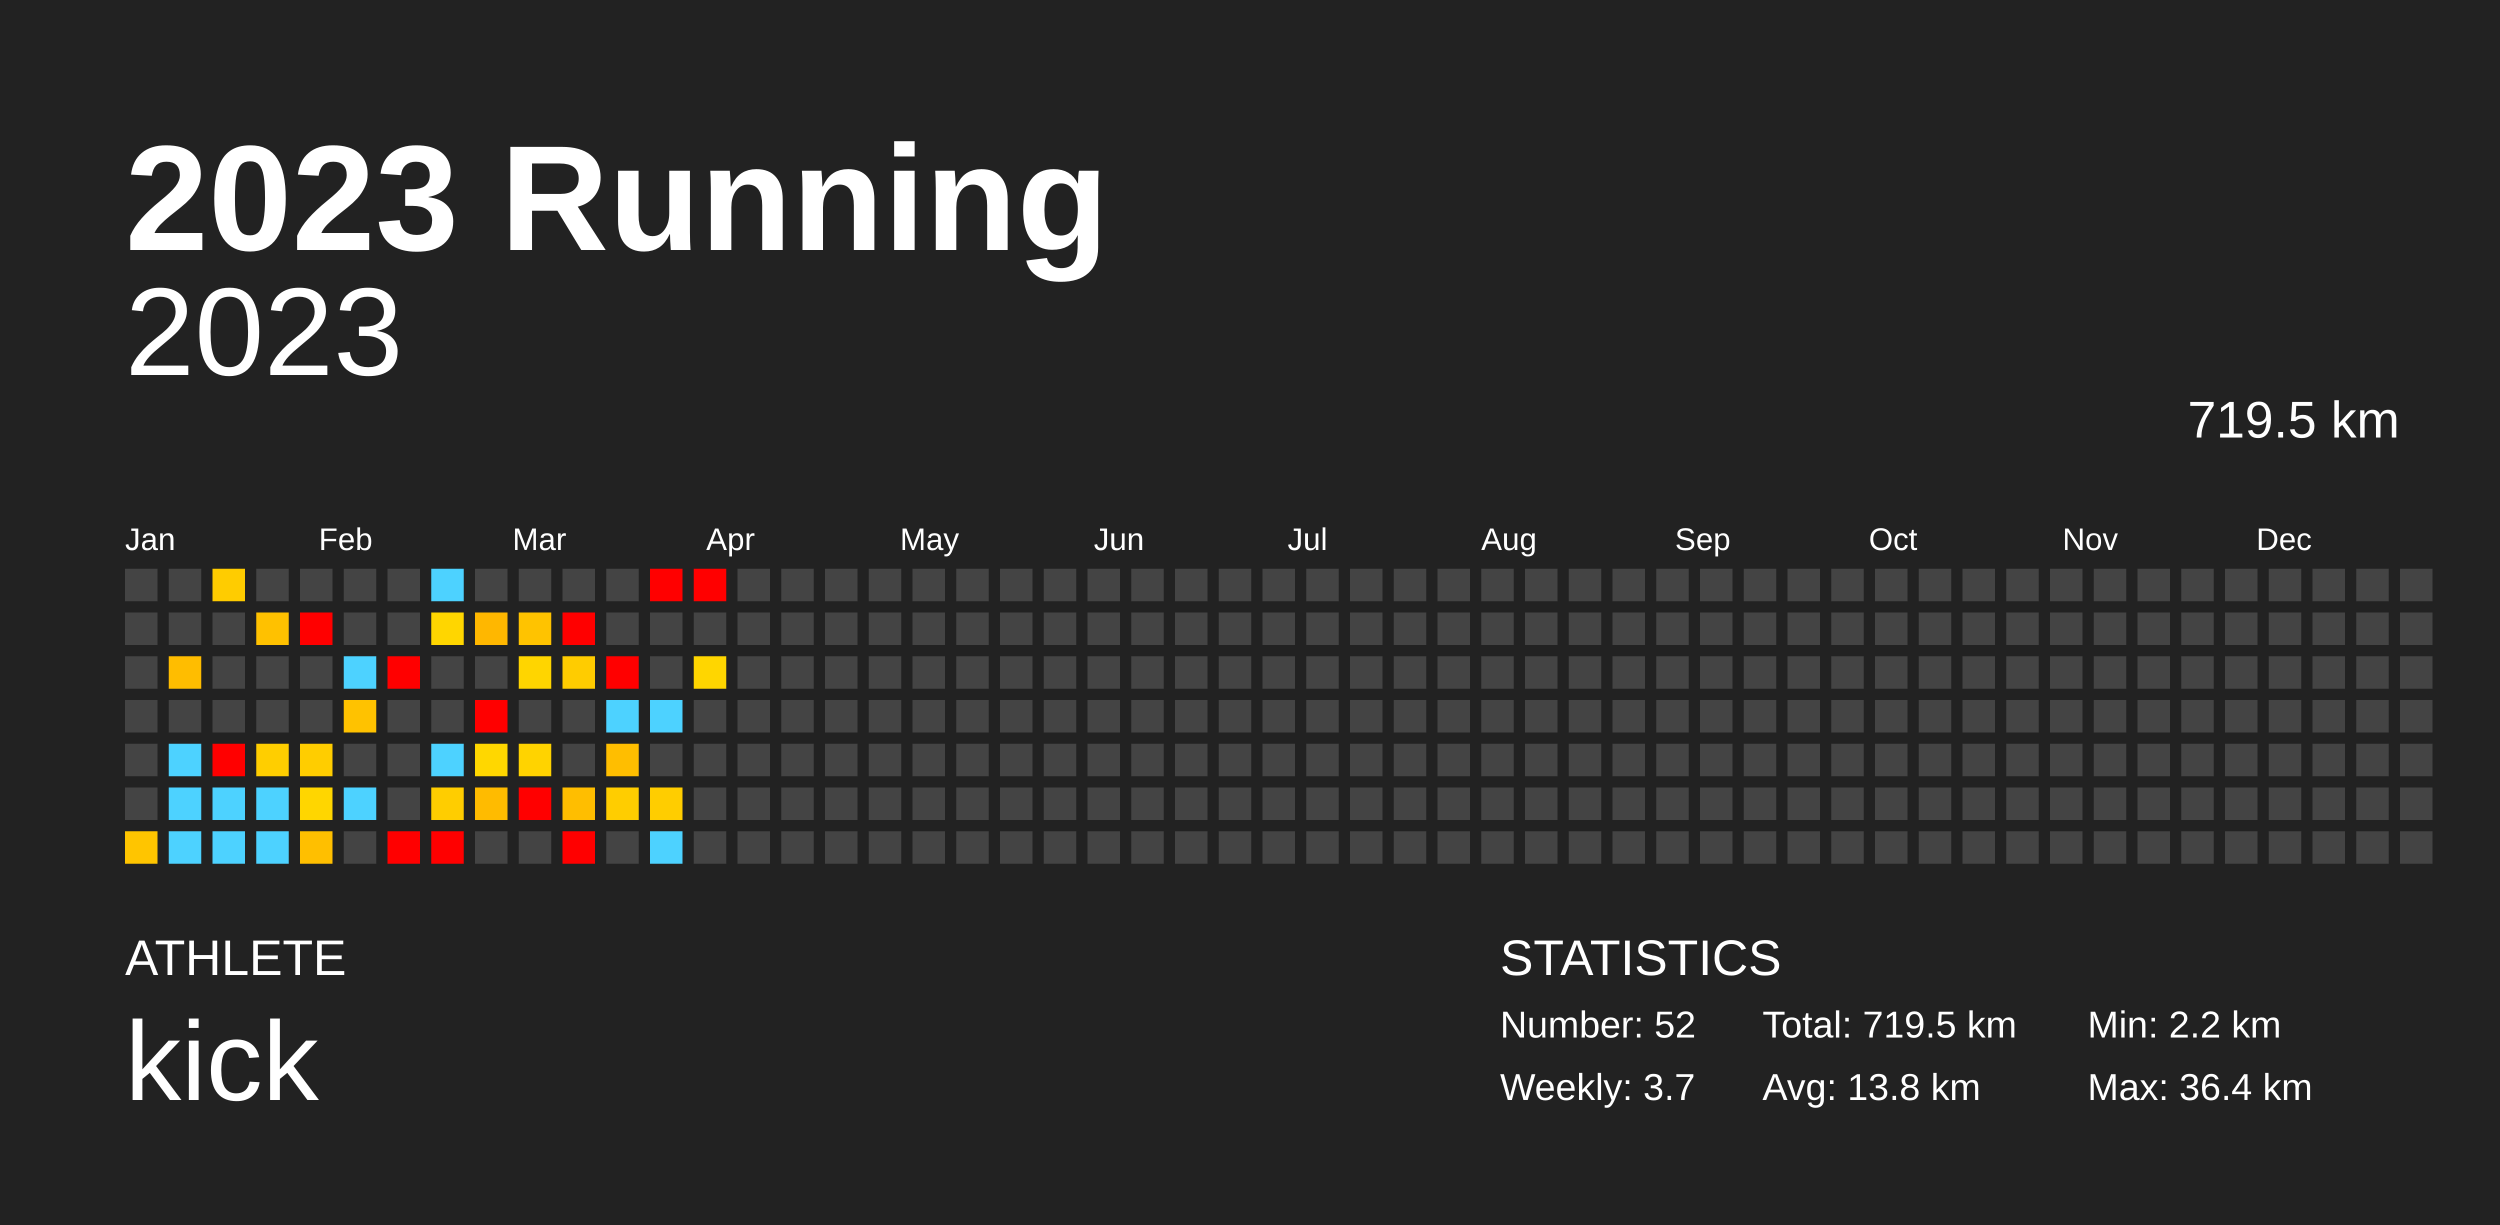
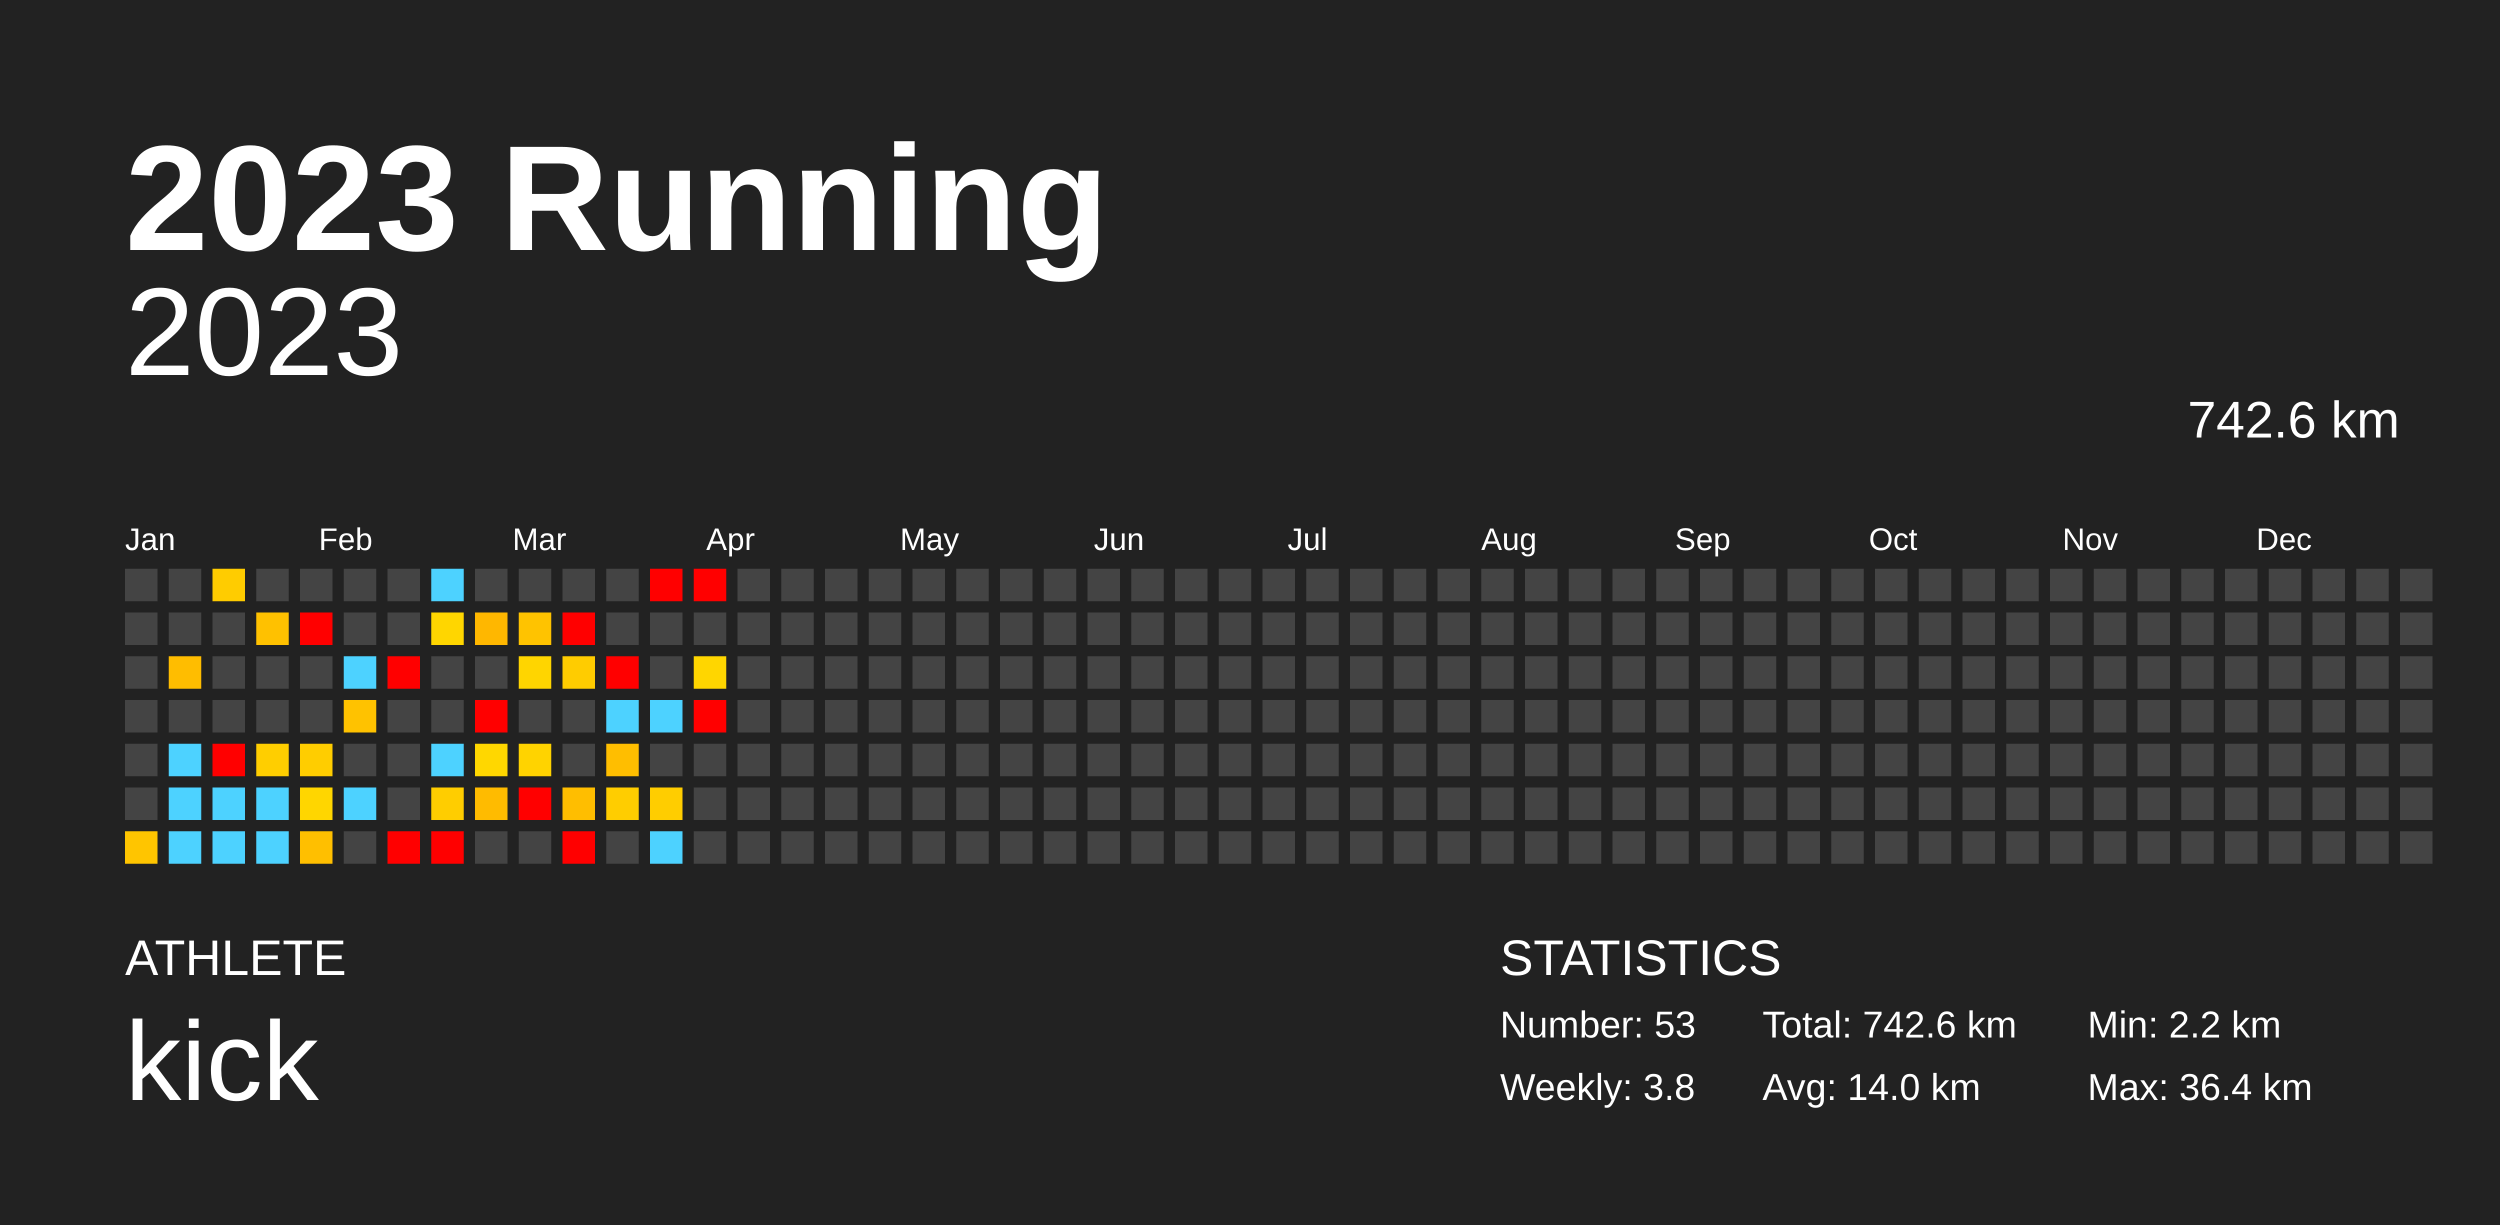
<svg xmlns="http://www.w3.org/2000/svg" baseProfile="full" height="98mm" version="1.1" viewBox="0,0,200,98" width="200mm">
  <defs />
  <rect fill="#222222" height="98" width="200" x="0" y="0" />
  <text fill="#FFFFFF" style="font-size:12px; font-family:Arial; font-weight:bold;" x="10" y="20">2023 Running</text>
  <text fill="#FFFFFF" style="font-size:4px; font-family:Arial" x="10" y="78">ATHLETE</text>
  <text fill="#FFFFFF" style="font-size:9px; font-family:Arial" x="10" y="88">kick</text>
  <text fill="#FFFFFF" style="font-size:4px; font-family:Arial" x="120" y="78">STATISTICS</text>
-   <text fill="#FFFFFF" style="font-size:3px; font-family:Arial" x="120" y="83">Number: 52</text>
-   <text fill="#FFFFFF" style="font-size:3px; font-family:Arial" x="120" y="88">Weekly: 3.7</text>
-   <text fill="#FFFFFF" style="font-size:3px; font-family:Arial" x="141" y="83">Total: 719.5 km</text>
-   <text fill="#FFFFFF" style="font-size:3px; font-family:Arial" x="141" y="88">Avg: 13.8 km</text>
+   <text fill="#FFFFFF" style="font-size:3px; font-family:Arial" x="120" y="83">Number: 53</text>
+   <text fill="#FFFFFF" style="font-size:3px; font-family:Arial" x="120" y="88">Weekly: 3.8</text>
+   <text fill="#FFFFFF" style="font-size:3px; font-family:Arial" x="141" y="83">Total: 742.6 km</text>
+   <text fill="#FFFFFF" style="font-size:3px; font-family:Arial" x="141" y="88">Avg: 14.0 km</text>
  <text fill="#FFFFFF" style="font-size:3px; font-family:Arial" x="167" y="83">Min: 2.2 km</text>
  <text fill="#FFFFFF" style="font-size:3px; font-family:Arial" x="167" y="88">Max: 36.4 km</text>
  <text alignment-baseline="hanging" fill="#FFFFFF" style="font-size:10.0px; font-family:Arial;" x="10" y="30">2023</text>
-   <text alignment-baseline="hanging" fill="#FFFFFF" style="font-size:4.125px; font-family:Arial;" x="175" y="35">719.5 km</text>
+   <text alignment-baseline="hanging" fill="#FFFFFF" style="font-size:4.125px; font-family:Arial;" x="175" y="35">742.6 km</text>
  <text fill="#FFFFFF" style="font-size:2.5px; font-family:Arial" x="10.0" y="44">Jan</text>
  <text fill="#FFFFFF" style="font-size:2.5px; font-family:Arial" x="25.5" y="44">Feb</text>
  <text fill="#FFFFFF" style="font-size:2.5px; font-family:Arial" x="41.0" y="44">Mar</text>
  <text fill="#FFFFFF" style="font-size:2.5px; font-family:Arial" x="56.5" y="44">Apr</text>
  <text fill="#FFFFFF" style="font-size:2.5px; font-family:Arial" x="72.0" y="44">May</text>
  <text fill="#FFFFFF" style="font-size:2.5px; font-family:Arial" x="87.5" y="44">Jun</text>
  <text fill="#FFFFFF" style="font-size:2.5px; font-family:Arial" x="103.0" y="44">Jul</text>
  <text fill="#FFFFFF" style="font-size:2.5px; font-family:Arial" x="118.5" y="44">Aug</text>
  <text fill="#FFFFFF" style="font-size:2.5px; font-family:Arial" x="134.0" y="44">Sep</text>
  <text fill="#FFFFFF" style="font-size:2.5px; font-family:Arial" x="149.5" y="44">Oct</text>
  <text fill="#FFFFFF" style="font-size:2.5px; font-family:Arial" x="165.0" y="44">Nov</text>
  <text fill="#FFFFFF" style="font-size:2.5px; font-family:Arial" x="180.5" y="44">Dec</text>
  <rect fill="#444444" height="2.6" width="2.6" x="10.0" y="45.5" />
  <rect fill="#444444" height="2.6" width="2.6" x="10.0" y="49.0" />
  <rect fill="#444444" height="2.6" width="2.6" x="10.0" y="52.5" />
  <rect fill="#444444" height="2.6" width="2.6" x="10.0" y="56.0" />
  <rect fill="#444444" height="2.6" width="2.6" x="10.0" y="59.5" />
  <rect fill="#444444" height="2.6" width="2.6" x="10.0" y="63.0" />
  <rect fill="#ffc500" height="2.6" width="2.6" x="10.0" y="66.5" />
  <rect fill="#444444" height="2.6" width="2.6" x="13.5" y="45.5" />
  <rect fill="#444444" height="2.6" width="2.6" x="13.5" y="49.0" />
  <rect fill="#ffbd00" height="2.6" width="2.6" x="13.5" y="52.5" />
  <rect fill="#444444" height="2.6" width="2.6" x="13.5" y="56.0" />
  <rect fill="#4dd2ff" height="2.6" width="2.6" x="13.5" y="59.5" />
  <rect fill="#4dd2ff" height="2.6" width="2.6" x="13.5" y="63.0" />
  <rect fill="#4dd2ff" height="2.6" width="2.6" x="13.5" y="66.5" />
  <rect fill="#ffcc00" height="2.6" width="2.6" x="17.0" y="45.5" />
  <rect fill="#444444" height="2.6" width="2.6" x="17.0" y="49.0" />
  <rect fill="#444444" height="2.6" width="2.6" x="17.0" y="52.5" />
  <rect fill="#444444" height="2.6" width="2.6" x="17.0" y="56.0" />
  <rect fill="red" height="2.6" width="2.6" x="17.0" y="59.5" />
  <rect fill="#4dd2ff" height="2.6" width="2.6" x="17.0" y="63.0" />
  <rect fill="#4dd2ff" height="2.6" width="2.6" x="17.0" y="66.5" />
  <rect fill="#444444" height="2.6" width="2.6" x="20.5" y="45.5" />
  <rect fill="#ffc100" height="2.6" width="2.6" x="20.5" y="49.0" />
  <rect fill="#444444" height="2.6" width="2.6" x="20.5" y="52.5" />
  <rect fill="#444444" height="2.6" width="2.6" x="20.5" y="56.0" />
  <rect fill="#ffce00" height="2.6" width="2.6" x="20.5" y="59.5" />
  <rect fill="#4dd2ff" height="2.6" width="2.6" x="20.5" y="63.0" />
  <rect fill="#4dd2ff" height="2.6" width="2.6" x="20.5" y="66.5" />
  <rect fill="#444444" height="2.6" width="2.6" x="24.0" y="45.5" />
  <rect fill="red" height="2.6" width="2.6" x="24.0" y="49.0" />
  <rect fill="#444444" height="2.6" width="2.6" x="24.0" y="52.5" />
  <rect fill="#444444" height="2.6" width="2.6" x="24.0" y="56.0" />
  <rect fill="#ffcd00" height="2.6" width="2.6" x="24.0" y="59.5" />
  <rect fill="#ffd600" height="2.6" width="2.6" x="24.0" y="63.0" />
  <rect fill="#ffbf00" height="2.6" width="2.6" x="24.0" y="66.5" />
  <rect fill="#444444" height="2.6" width="2.6" x="27.5" y="45.5" />
  <rect fill="#444444" height="2.6" width="2.6" x="27.5" y="49.0" />
  <rect fill="#4dd2ff" height="2.6" width="2.6" x="27.5" y="52.5" />
  <rect fill="#ffc200" height="2.6" width="2.6" x="27.5" y="56.0" />
  <rect fill="#444444" height="2.6" width="2.6" x="27.5" y="59.5" />
  <rect fill="#4dd2ff" height="2.6" width="2.6" x="27.5" y="63.0" />
  <rect fill="#444444" height="2.6" width="2.6" x="27.5" y="66.5" />
  <rect fill="#444444" height="2.6" width="2.6" x="31.0" y="45.5" />
  <rect fill="#444444" height="2.6" width="2.6" x="31.0" y="49.0" />
  <rect fill="red" height="2.6" width="2.6" x="31.0" y="52.5" />
  <rect fill="#444444" height="2.6" width="2.6" x="31.0" y="56.0" />
  <rect fill="#444444" height="2.6" width="2.6" x="31.0" y="59.5" />
  <rect fill="#444444" height="2.6" width="2.6" x="31.0" y="63.0" />
  <rect fill="red" height="2.6" width="2.6" x="31.0" y="66.5" />
  <rect fill="#4dd2ff" height="2.6" width="2.6" x="34.5" y="45.5" />
  <rect fill="#ffd600" height="2.6" width="2.6" x="34.5" y="49.0" />
  <rect fill="#444444" height="2.6" width="2.6" x="34.5" y="52.5" />
  <rect fill="#444444" height="2.6" width="2.6" x="34.5" y="56.0" />
  <rect fill="#4dd2ff" height="2.6" width="2.6" x="34.5" y="59.5" />
  <rect fill="#ffcd00" height="2.6" width="2.6" x="34.5" y="63.0" />
  <rect fill="red" height="2.6" width="2.6" x="34.5" y="66.5" />
  <rect fill="#444444" height="2.6" width="2.6" x="38.0" y="45.5" />
  <rect fill="#ffb700" height="2.6" width="2.6" x="38.0" y="49.0" />
  <rect fill="#444444" height="2.6" width="2.6" x="38.0" y="52.5" />
  <rect fill="red" height="2.6" width="2.6" x="38.0" y="56.0" />
  <rect fill="#ffd700" height="2.6" width="2.6" x="38.0" y="59.5" />
  <rect fill="#ffbb00" height="2.6" width="2.6" x="38.0" y="63.0" />
  <rect fill="#444444" height="2.6" width="2.6" x="38.0" y="66.5" />
  <rect fill="#444444" height="2.6" width="2.6" x="41.5" y="45.5" />
  <rect fill="#ffc300" height="2.6" width="2.6" x="41.5" y="49.0" />
  <rect fill="#ffd500" height="2.6" width="2.6" x="41.5" y="52.5" />
  <rect fill="#444444" height="2.6" width="2.6" x="41.5" y="56.0" />
  <rect fill="#ffd300" height="2.6" width="2.6" x="41.5" y="59.5" />
  <rect fill="red" height="2.6" width="2.6" x="41.5" y="63.0" />
  <rect fill="#444444" height="2.6" width="2.6" x="41.5" y="66.5" />
  <rect fill="#444444" height="2.6" width="2.6" x="45.0" y="45.5" />
  <rect fill="red" height="2.6" width="2.6" x="45.0" y="49.0" />
  <rect fill="#ffcc00" height="2.6" width="2.6" x="45.0" y="52.5" />
  <rect fill="#444444" height="2.6" width="2.6" x="45.0" y="56.0" />
  <rect fill="#444444" height="2.6" width="2.6" x="45.0" y="59.5" />
  <rect fill="#ffbe00" height="2.6" width="2.6" x="45.0" y="63.0" />
  <rect fill="red" height="2.6" width="2.6" x="45.0" y="66.5" />
  <rect fill="#444444" height="2.6" width="2.6" x="48.5" y="45.5" />
  <rect fill="#444444" height="2.6" width="2.6" x="48.5" y="49.0" />
  <rect fill="red" height="2.6" width="2.6" x="48.5" y="52.5" />
  <rect fill="#4dd2ff" height="2.6" width="2.6" x="48.5" y="56.0" />
  <rect fill="#ffbe00" height="2.6" width="2.6" x="48.5" y="59.5" />
  <rect fill="#ffcd00" height="2.6" width="2.6" x="48.5" y="63.0" />
  <rect fill="#444444" height="2.6" width="2.6" x="48.5" y="66.5" />
  <rect fill="red" height="2.6" width="2.6" x="52.0" y="45.5" />
  <rect fill="#444444" height="2.6" width="2.6" x="52.0" y="49.0" />
  <rect fill="#444444" height="2.6" width="2.6" x="52.0" y="52.5" />
  <rect fill="#4dd2ff" height="2.6" width="2.6" x="52.0" y="56.0" />
  <rect fill="#444444" height="2.6" width="2.6" x="52.0" y="59.5" />
  <rect fill="#ffcd00" height="2.6" width="2.6" x="52.0" y="63.0" />
  <rect fill="#4dd2ff" height="2.6" width="2.6" x="52.0" y="66.5" />
  <rect fill="red" height="2.6" width="2.6" x="55.5" y="45.5" />
  <rect fill="#444444" height="2.6" width="2.6" x="55.5" y="49.0" />
  <rect fill="#ffd600" height="2.6" width="2.6" x="55.5" y="52.5" />
-   <rect fill="#444444" height="2.6" width="2.6" x="55.5" y="56.0" />
+   <rect fill="red" height="2.6" width="2.6" x="55.5" y="56.0" />
  <rect fill="#444444" height="2.6" width="2.6" x="55.5" y="59.5" />
  <rect fill="#444444" height="2.6" width="2.6" x="55.5" y="63.0" />
  <rect fill="#444444" height="2.6" width="2.6" x="55.5" y="66.5" />
  <rect fill="#444444" height="2.6" width="2.6" x="59.0" y="45.5" />
  <rect fill="#444444" height="2.6" width="2.6" x="59.0" y="49.0" />
  <rect fill="#444444" height="2.6" width="2.6" x="59.0" y="52.5" />
  <rect fill="#444444" height="2.6" width="2.6" x="59.0" y="56.0" />
  <rect fill="#444444" height="2.6" width="2.6" x="59.0" y="59.5" />
  <rect fill="#444444" height="2.6" width="2.6" x="59.0" y="63.0" />
  <rect fill="#444444" height="2.6" width="2.6" x="59.0" y="66.5" />
  <rect fill="#444444" height="2.6" width="2.6" x="62.5" y="45.5" />
  <rect fill="#444444" height="2.6" width="2.6" x="62.5" y="49.0" />
  <rect fill="#444444" height="2.6" width="2.6" x="62.5" y="52.5" />
  <rect fill="#444444" height="2.6" width="2.6" x="62.5" y="56.0" />
  <rect fill="#444444" height="2.6" width="2.6" x="62.5" y="59.5" />
  <rect fill="#444444" height="2.6" width="2.6" x="62.5" y="63.0" />
  <rect fill="#444444" height="2.6" width="2.6" x="62.5" y="66.5" />
  <rect fill="#444444" height="2.6" width="2.6" x="66.0" y="45.5" />
  <rect fill="#444444" height="2.6" width="2.6" x="66.0" y="49.0" />
  <rect fill="#444444" height="2.6" width="2.6" x="66.0" y="52.5" />
  <rect fill="#444444" height="2.6" width="2.6" x="66.0" y="56.0" />
  <rect fill="#444444" height="2.6" width="2.6" x="66.0" y="59.5" />
  <rect fill="#444444" height="2.6" width="2.6" x="66.0" y="63.0" />
  <rect fill="#444444" height="2.6" width="2.6" x="66.0" y="66.5" />
  <rect fill="#444444" height="2.6" width="2.6" x="69.5" y="45.5" />
  <rect fill="#444444" height="2.6" width="2.6" x="69.5" y="49.0" />
  <rect fill="#444444" height="2.6" width="2.6" x="69.5" y="52.5" />
  <rect fill="#444444" height="2.6" width="2.6" x="69.5" y="56.0" />
  <rect fill="#444444" height="2.6" width="2.6" x="69.5" y="59.5" />
  <rect fill="#444444" height="2.6" width="2.6" x="69.5" y="63.0" />
  <rect fill="#444444" height="2.6" width="2.6" x="69.5" y="66.5" />
  <rect fill="#444444" height="2.6" width="2.6" x="73.0" y="45.5" />
  <rect fill="#444444" height="2.6" width="2.6" x="73.0" y="49.0" />
  <rect fill="#444444" height="2.6" width="2.6" x="73.0" y="52.5" />
  <rect fill="#444444" height="2.6" width="2.6" x="73.0" y="56.0" />
  <rect fill="#444444" height="2.6" width="2.6" x="73.0" y="59.5" />
  <rect fill="#444444" height="2.6" width="2.6" x="73.0" y="63.0" />
  <rect fill="#444444" height="2.6" width="2.6" x="73.0" y="66.5" />
  <rect fill="#444444" height="2.6" width="2.6" x="76.5" y="45.5" />
  <rect fill="#444444" height="2.6" width="2.6" x="76.5" y="49.0" />
  <rect fill="#444444" height="2.6" width="2.6" x="76.5" y="52.5" />
  <rect fill="#444444" height="2.6" width="2.6" x="76.5" y="56.0" />
  <rect fill="#444444" height="2.6" width="2.6" x="76.5" y="59.5" />
  <rect fill="#444444" height="2.6" width="2.6" x="76.5" y="63.0" />
  <rect fill="#444444" height="2.6" width="2.6" x="76.5" y="66.5" />
  <rect fill="#444444" height="2.6" width="2.6" x="80.0" y="45.5" />
  <rect fill="#444444" height="2.6" width="2.6" x="80.0" y="49.0" />
  <rect fill="#444444" height="2.6" width="2.6" x="80.0" y="52.5" />
  <rect fill="#444444" height="2.6" width="2.6" x="80.0" y="56.0" />
  <rect fill="#444444" height="2.6" width="2.6" x="80.0" y="59.5" />
  <rect fill="#444444" height="2.6" width="2.6" x="80.0" y="63.0" />
  <rect fill="#444444" height="2.6" width="2.6" x="80.0" y="66.5" />
  <rect fill="#444444" height="2.6" width="2.6" x="83.5" y="45.5" />
  <rect fill="#444444" height="2.6" width="2.6" x="83.5" y="49.0" />
  <rect fill="#444444" height="2.6" width="2.6" x="83.5" y="52.5" />
  <rect fill="#444444" height="2.6" width="2.6" x="83.5" y="56.0" />
  <rect fill="#444444" height="2.6" width="2.6" x="83.5" y="59.5" />
  <rect fill="#444444" height="2.6" width="2.6" x="83.5" y="63.0" />
  <rect fill="#444444" height="2.6" width="2.6" x="83.5" y="66.5" />
  <rect fill="#444444" height="2.6" width="2.6" x="87.0" y="45.5" />
  <rect fill="#444444" height="2.6" width="2.6" x="87.0" y="49.0" />
  <rect fill="#444444" height="2.6" width="2.6" x="87.0" y="52.5" />
  <rect fill="#444444" height="2.6" width="2.6" x="87.0" y="56.0" />
  <rect fill="#444444" height="2.6" width="2.6" x="87.0" y="59.5" />
  <rect fill="#444444" height="2.6" width="2.6" x="87.0" y="63.0" />
  <rect fill="#444444" height="2.6" width="2.6" x="87.0" y="66.5" />
  <rect fill="#444444" height="2.6" width="2.6" x="90.5" y="45.5" />
  <rect fill="#444444" height="2.6" width="2.6" x="90.5" y="49.0" />
  <rect fill="#444444" height="2.6" width="2.6" x="90.5" y="52.5" />
  <rect fill="#444444" height="2.6" width="2.6" x="90.5" y="56.0" />
  <rect fill="#444444" height="2.6" width="2.6" x="90.5" y="59.5" />
  <rect fill="#444444" height="2.6" width="2.6" x="90.5" y="63.0" />
  <rect fill="#444444" height="2.6" width="2.6" x="90.5" y="66.5" />
  <rect fill="#444444" height="2.6" width="2.6" x="94.0" y="45.5" />
  <rect fill="#444444" height="2.6" width="2.6" x="94.0" y="49.0" />
  <rect fill="#444444" height="2.6" width="2.6" x="94.0" y="52.5" />
  <rect fill="#444444" height="2.6" width="2.6" x="94.0" y="56.0" />
  <rect fill="#444444" height="2.6" width="2.6" x="94.0" y="59.5" />
  <rect fill="#444444" height="2.6" width="2.6" x="94.0" y="63.0" />
  <rect fill="#444444" height="2.6" width="2.6" x="94.0" y="66.5" />
  <rect fill="#444444" height="2.6" width="2.6" x="97.5" y="45.5" />
  <rect fill="#444444" height="2.6" width="2.6" x="97.5" y="49.0" />
  <rect fill="#444444" height="2.6" width="2.6" x="97.5" y="52.5" />
  <rect fill="#444444" height="2.6" width="2.6" x="97.5" y="56.0" />
  <rect fill="#444444" height="2.6" width="2.6" x="97.5" y="59.5" />
  <rect fill="#444444" height="2.6" width="2.6" x="97.5" y="63.0" />
  <rect fill="#444444" height="2.6" width="2.6" x="97.5" y="66.5" />
  <rect fill="#444444" height="2.6" width="2.6" x="101.0" y="45.5" />
  <rect fill="#444444" height="2.6" width="2.6" x="101.0" y="49.0" />
  <rect fill="#444444" height="2.6" width="2.6" x="101.0" y="52.5" />
  <rect fill="#444444" height="2.6" width="2.6" x="101.0" y="56.0" />
  <rect fill="#444444" height="2.6" width="2.6" x="101.0" y="59.5" />
  <rect fill="#444444" height="2.6" width="2.6" x="101.0" y="63.0" />
  <rect fill="#444444" height="2.6" width="2.6" x="101.0" y="66.5" />
  <rect fill="#444444" height="2.6" width="2.6" x="104.5" y="45.5" />
  <rect fill="#444444" height="2.6" width="2.6" x="104.5" y="49.0" />
  <rect fill="#444444" height="2.6" width="2.6" x="104.5" y="52.5" />
  <rect fill="#444444" height="2.6" width="2.6" x="104.5" y="56.0" />
  <rect fill="#444444" height="2.6" width="2.6" x="104.5" y="59.5" />
  <rect fill="#444444" height="2.6" width="2.6" x="104.5" y="63.0" />
  <rect fill="#444444" height="2.6" width="2.6" x="104.5" y="66.5" />
  <rect fill="#444444" height="2.6" width="2.6" x="108.0" y="45.5" />
  <rect fill="#444444" height="2.6" width="2.6" x="108.0" y="49.0" />
  <rect fill="#444444" height="2.6" width="2.6" x="108.0" y="52.5" />
  <rect fill="#444444" height="2.6" width="2.6" x="108.0" y="56.0" />
  <rect fill="#444444" height="2.6" width="2.6" x="108.0" y="59.5" />
  <rect fill="#444444" height="2.6" width="2.6" x="108.0" y="63.0" />
  <rect fill="#444444" height="2.6" width="2.6" x="108.0" y="66.5" />
  <rect fill="#444444" height="2.6" width="2.6" x="111.5" y="45.5" />
  <rect fill="#444444" height="2.6" width="2.6" x="111.5" y="49.0" />
  <rect fill="#444444" height="2.6" width="2.6" x="111.5" y="52.5" />
  <rect fill="#444444" height="2.6" width="2.6" x="111.5" y="56.0" />
  <rect fill="#444444" height="2.6" width="2.6" x="111.5" y="59.5" />
  <rect fill="#444444" height="2.6" width="2.6" x="111.5" y="63.0" />
  <rect fill="#444444" height="2.6" width="2.6" x="111.5" y="66.5" />
  <rect fill="#444444" height="2.6" width="2.6" x="115.0" y="45.5" />
  <rect fill="#444444" height="2.6" width="2.6" x="115.0" y="49.0" />
  <rect fill="#444444" height="2.6" width="2.6" x="115.0" y="52.5" />
  <rect fill="#444444" height="2.6" width="2.6" x="115.0" y="56.0" />
  <rect fill="#444444" height="2.6" width="2.6" x="115.0" y="59.5" />
  <rect fill="#444444" height="2.6" width="2.6" x="115.0" y="63.0" />
  <rect fill="#444444" height="2.6" width="2.6" x="115.0" y="66.5" />
  <rect fill="#444444" height="2.6" width="2.6" x="118.5" y="45.5" />
  <rect fill="#444444" height="2.6" width="2.6" x="118.5" y="49.0" />
  <rect fill="#444444" height="2.6" width="2.6" x="118.5" y="52.5" />
  <rect fill="#444444" height="2.6" width="2.6" x="118.5" y="56.0" />
  <rect fill="#444444" height="2.6" width="2.6" x="118.5" y="59.5" />
  <rect fill="#444444" height="2.6" width="2.6" x="118.5" y="63.0" />
  <rect fill="#444444" height="2.6" width="2.6" x="118.5" y="66.5" />
  <rect fill="#444444" height="2.6" width="2.6" x="122.0" y="45.5" />
  <rect fill="#444444" height="2.6" width="2.6" x="122.0" y="49.0" />
  <rect fill="#444444" height="2.6" width="2.6" x="122.0" y="52.5" />
  <rect fill="#444444" height="2.6" width="2.6" x="122.0" y="56.0" />
  <rect fill="#444444" height="2.6" width="2.6" x="122.0" y="59.5" />
  <rect fill="#444444" height="2.6" width="2.6" x="122.0" y="63.0" />
  <rect fill="#444444" height="2.6" width="2.6" x="122.0" y="66.5" />
  <rect fill="#444444" height="2.6" width="2.6" x="125.5" y="45.5" />
  <rect fill="#444444" height="2.6" width="2.6" x="125.5" y="49.0" />
  <rect fill="#444444" height="2.6" width="2.6" x="125.5" y="52.5" />
  <rect fill="#444444" height="2.6" width="2.6" x="125.5" y="56.0" />
  <rect fill="#444444" height="2.6" width="2.6" x="125.5" y="59.5" />
  <rect fill="#444444" height="2.6" width="2.6" x="125.5" y="63.0" />
  <rect fill="#444444" height="2.6" width="2.6" x="125.5" y="66.5" />
  <rect fill="#444444" height="2.6" width="2.6" x="129.0" y="45.5" />
  <rect fill="#444444" height="2.6" width="2.6" x="129.0" y="49.0" />
  <rect fill="#444444" height="2.6" width="2.6" x="129.0" y="52.5" />
  <rect fill="#444444" height="2.6" width="2.6" x="129.0" y="56.0" />
  <rect fill="#444444" height="2.6" width="2.6" x="129.0" y="59.5" />
  <rect fill="#444444" height="2.6" width="2.6" x="129.0" y="63.0" />
  <rect fill="#444444" height="2.6" width="2.6" x="129.0" y="66.5" />
  <rect fill="#444444" height="2.6" width="2.6" x="132.5" y="45.5" />
  <rect fill="#444444" height="2.6" width="2.6" x="132.5" y="49.0" />
  <rect fill="#444444" height="2.6" width="2.6" x="132.5" y="52.5" />
  <rect fill="#444444" height="2.6" width="2.6" x="132.5" y="56.0" />
  <rect fill="#444444" height="2.6" width="2.6" x="132.5" y="59.5" />
  <rect fill="#444444" height="2.6" width="2.6" x="132.5" y="63.0" />
  <rect fill="#444444" height="2.6" width="2.6" x="132.5" y="66.5" />
  <rect fill="#444444" height="2.6" width="2.6" x="136.0" y="45.5" />
  <rect fill="#444444" height="2.6" width="2.6" x="136.0" y="49.0" />
  <rect fill="#444444" height="2.6" width="2.6" x="136.0" y="52.5" />
  <rect fill="#444444" height="2.6" width="2.6" x="136.0" y="56.0" />
  <rect fill="#444444" height="2.6" width="2.6" x="136.0" y="59.5" />
  <rect fill="#444444" height="2.6" width="2.6" x="136.0" y="63.0" />
  <rect fill="#444444" height="2.6" width="2.6" x="136.0" y="66.5" />
  <rect fill="#444444" height="2.6" width="2.6" x="139.5" y="45.5" />
  <rect fill="#444444" height="2.6" width="2.6" x="139.5" y="49.0" />
  <rect fill="#444444" height="2.6" width="2.6" x="139.5" y="52.5" />
  <rect fill="#444444" height="2.6" width="2.6" x="139.5" y="56.0" />
  <rect fill="#444444" height="2.6" width="2.6" x="139.5" y="59.5" />
  <rect fill="#444444" height="2.6" width="2.6" x="139.5" y="63.0" />
  <rect fill="#444444" height="2.6" width="2.6" x="139.5" y="66.5" />
  <rect fill="#444444" height="2.6" width="2.6" x="143.0" y="45.5" />
  <rect fill="#444444" height="2.6" width="2.6" x="143.0" y="49.0" />
  <rect fill="#444444" height="2.6" width="2.6" x="143.0" y="52.5" />
  <rect fill="#444444" height="2.6" width="2.6" x="143.0" y="56.0" />
  <rect fill="#444444" height="2.6" width="2.6" x="143.0" y="59.5" />
  <rect fill="#444444" height="2.6" width="2.6" x="143.0" y="63.0" />
  <rect fill="#444444" height="2.6" width="2.6" x="143.0" y="66.5" />
  <rect fill="#444444" height="2.6" width="2.6" x="146.5" y="45.5" />
  <rect fill="#444444" height="2.6" width="2.6" x="146.5" y="49.0" />
  <rect fill="#444444" height="2.6" width="2.6" x="146.5" y="52.5" />
  <rect fill="#444444" height="2.6" width="2.6" x="146.5" y="56.0" />
  <rect fill="#444444" height="2.6" width="2.6" x="146.5" y="59.5" />
  <rect fill="#444444" height="2.6" width="2.6" x="146.5" y="63.0" />
  <rect fill="#444444" height="2.6" width="2.6" x="146.5" y="66.5" />
  <rect fill="#444444" height="2.6" width="2.6" x="150.0" y="45.5" />
  <rect fill="#444444" height="2.6" width="2.6" x="150.0" y="49.0" />
  <rect fill="#444444" height="2.6" width="2.6" x="150.0" y="52.5" />
  <rect fill="#444444" height="2.6" width="2.6" x="150.0" y="56.0" />
  <rect fill="#444444" height="2.6" width="2.6" x="150.0" y="59.5" />
  <rect fill="#444444" height="2.6" width="2.6" x="150.0" y="63.0" />
  <rect fill="#444444" height="2.6" width="2.6" x="150.0" y="66.5" />
  <rect fill="#444444" height="2.6" width="2.6" x="153.5" y="45.5" />
  <rect fill="#444444" height="2.6" width="2.6" x="153.5" y="49.0" />
  <rect fill="#444444" height="2.6" width="2.6" x="153.5" y="52.5" />
  <rect fill="#444444" height="2.6" width="2.6" x="153.5" y="56.0" />
  <rect fill="#444444" height="2.6" width="2.6" x="153.5" y="59.5" />
  <rect fill="#444444" height="2.6" width="2.6" x="153.5" y="63.0" />
  <rect fill="#444444" height="2.6" width="2.6" x="153.5" y="66.5" />
  <rect fill="#444444" height="2.6" width="2.6" x="157.0" y="45.5" />
  <rect fill="#444444" height="2.6" width="2.6" x="157.0" y="49.0" />
  <rect fill="#444444" height="2.6" width="2.6" x="157.0" y="52.5" />
  <rect fill="#444444" height="2.6" width="2.6" x="157.0" y="56.0" />
  <rect fill="#444444" height="2.6" width="2.6" x="157.0" y="59.5" />
  <rect fill="#444444" height="2.6" width="2.6" x="157.0" y="63.0" />
  <rect fill="#444444" height="2.6" width="2.6" x="157.0" y="66.5" />
  <rect fill="#444444" height="2.6" width="2.6" x="160.5" y="45.5" />
  <rect fill="#444444" height="2.6" width="2.6" x="160.5" y="49.0" />
  <rect fill="#444444" height="2.6" width="2.6" x="160.5" y="52.5" />
  <rect fill="#444444" height="2.6" width="2.6" x="160.5" y="56.0" />
  <rect fill="#444444" height="2.6" width="2.6" x="160.5" y="59.5" />
  <rect fill="#444444" height="2.6" width="2.6" x="160.5" y="63.0" />
  <rect fill="#444444" height="2.6" width="2.6" x="160.5" y="66.5" />
  <rect fill="#444444" height="2.6" width="2.6" x="164.0" y="45.5" />
  <rect fill="#444444" height="2.6" width="2.6" x="164.0" y="49.0" />
  <rect fill="#444444" height="2.6" width="2.6" x="164.0" y="52.5" />
  <rect fill="#444444" height="2.6" width="2.6" x="164.0" y="56.0" />
  <rect fill="#444444" height="2.6" width="2.6" x="164.0" y="59.5" />
  <rect fill="#444444" height="2.6" width="2.6" x="164.0" y="63.0" />
  <rect fill="#444444" height="2.6" width="2.6" x="164.0" y="66.5" />
  <rect fill="#444444" height="2.6" width="2.6" x="167.5" y="45.5" />
  <rect fill="#444444" height="2.6" width="2.6" x="167.5" y="49.0" />
  <rect fill="#444444" height="2.6" width="2.6" x="167.5" y="52.5" />
  <rect fill="#444444" height="2.6" width="2.6" x="167.5" y="56.0" />
  <rect fill="#444444" height="2.6" width="2.6" x="167.5" y="59.5" />
  <rect fill="#444444" height="2.6" width="2.6" x="167.5" y="63.0" />
  <rect fill="#444444" height="2.6" width="2.6" x="167.5" y="66.5" />
  <rect fill="#444444" height="2.6" width="2.6" x="171.0" y="45.5" />
  <rect fill="#444444" height="2.6" width="2.6" x="171.0" y="49.0" />
  <rect fill="#444444" height="2.6" width="2.6" x="171.0" y="52.5" />
  <rect fill="#444444" height="2.6" width="2.6" x="171.0" y="56.0" />
  <rect fill="#444444" height="2.6" width="2.6" x="171.0" y="59.5" />
  <rect fill="#444444" height="2.6" width="2.6" x="171.0" y="63.0" />
  <rect fill="#444444" height="2.6" width="2.6" x="171.0" y="66.5" />
  <rect fill="#444444" height="2.6" width="2.6" x="174.5" y="45.5" />
  <rect fill="#444444" height="2.6" width="2.6" x="174.5" y="49.0" />
  <rect fill="#444444" height="2.6" width="2.6" x="174.5" y="52.5" />
  <rect fill="#444444" height="2.6" width="2.6" x="174.5" y="56.0" />
  <rect fill="#444444" height="2.6" width="2.6" x="174.5" y="59.5" />
  <rect fill="#444444" height="2.6" width="2.6" x="174.5" y="63.0" />
  <rect fill="#444444" height="2.6" width="2.6" x="174.5" y="66.5" />
  <rect fill="#444444" height="2.6" width="2.6" x="178.0" y="45.5" />
  <rect fill="#444444" height="2.6" width="2.6" x="178.0" y="49.0" />
  <rect fill="#444444" height="2.6" width="2.6" x="178.0" y="52.5" />
  <rect fill="#444444" height="2.6" width="2.6" x="178.0" y="56.0" />
  <rect fill="#444444" height="2.6" width="2.6" x="178.0" y="59.5" />
  <rect fill="#444444" height="2.6" width="2.6" x="178.0" y="63.0" />
  <rect fill="#444444" height="2.6" width="2.6" x="178.0" y="66.5" />
  <rect fill="#444444" height="2.6" width="2.6" x="181.5" y="45.5" />
  <rect fill="#444444" height="2.6" width="2.6" x="181.5" y="49.0" />
  <rect fill="#444444" height="2.6" width="2.6" x="181.5" y="52.5" />
  <rect fill="#444444" height="2.6" width="2.6" x="181.5" y="56.0" />
  <rect fill="#444444" height="2.6" width="2.6" x="181.5" y="59.5" />
  <rect fill="#444444" height="2.6" width="2.6" x="181.5" y="63.0" />
  <rect fill="#444444" height="2.6" width="2.6" x="181.5" y="66.5" />
  <rect fill="#444444" height="2.6" width="2.6" x="185.0" y="45.5" />
  <rect fill="#444444" height="2.6" width="2.6" x="185.0" y="49.0" />
  <rect fill="#444444" height="2.6" width="2.6" x="185.0" y="52.5" />
  <rect fill="#444444" height="2.6" width="2.6" x="185.0" y="56.0" />
  <rect fill="#444444" height="2.6" width="2.6" x="185.0" y="59.5" />
  <rect fill="#444444" height="2.6" width="2.6" x="185.0" y="63.0" />
  <rect fill="#444444" height="2.6" width="2.6" x="185.0" y="66.5" />
  <rect fill="#444444" height="2.6" width="2.6" x="188.5" y="45.5" />
  <rect fill="#444444" height="2.6" width="2.6" x="188.5" y="49.0" />
  <rect fill="#444444" height="2.6" width="2.6" x="188.5" y="52.5" />
  <rect fill="#444444" height="2.6" width="2.6" x="188.5" y="56.0" />
  <rect fill="#444444" height="2.6" width="2.6" x="188.5" y="59.5" />
  <rect fill="#444444" height="2.6" width="2.6" x="188.5" y="63.0" />
  <rect fill="#444444" height="2.6" width="2.6" x="188.5" y="66.5" />
  <rect fill="#444444" height="2.6" width="2.6" x="192.0" y="45.5" />
  <rect fill="#444444" height="2.6" width="2.6" x="192.0" y="49.0" />
  <rect fill="#444444" height="2.6" width="2.6" x="192.0" y="52.5" />
  <rect fill="#444444" height="2.6" width="2.6" x="192.0" y="56.0" />
  <rect fill="#444444" height="2.6" width="2.6" x="192.0" y="59.5" />
  <rect fill="#444444" height="2.6" width="2.6" x="192.0" y="63.0" />
  <rect fill="#444444" height="2.6" width="2.6" x="192.0" y="66.5" />
</svg>
